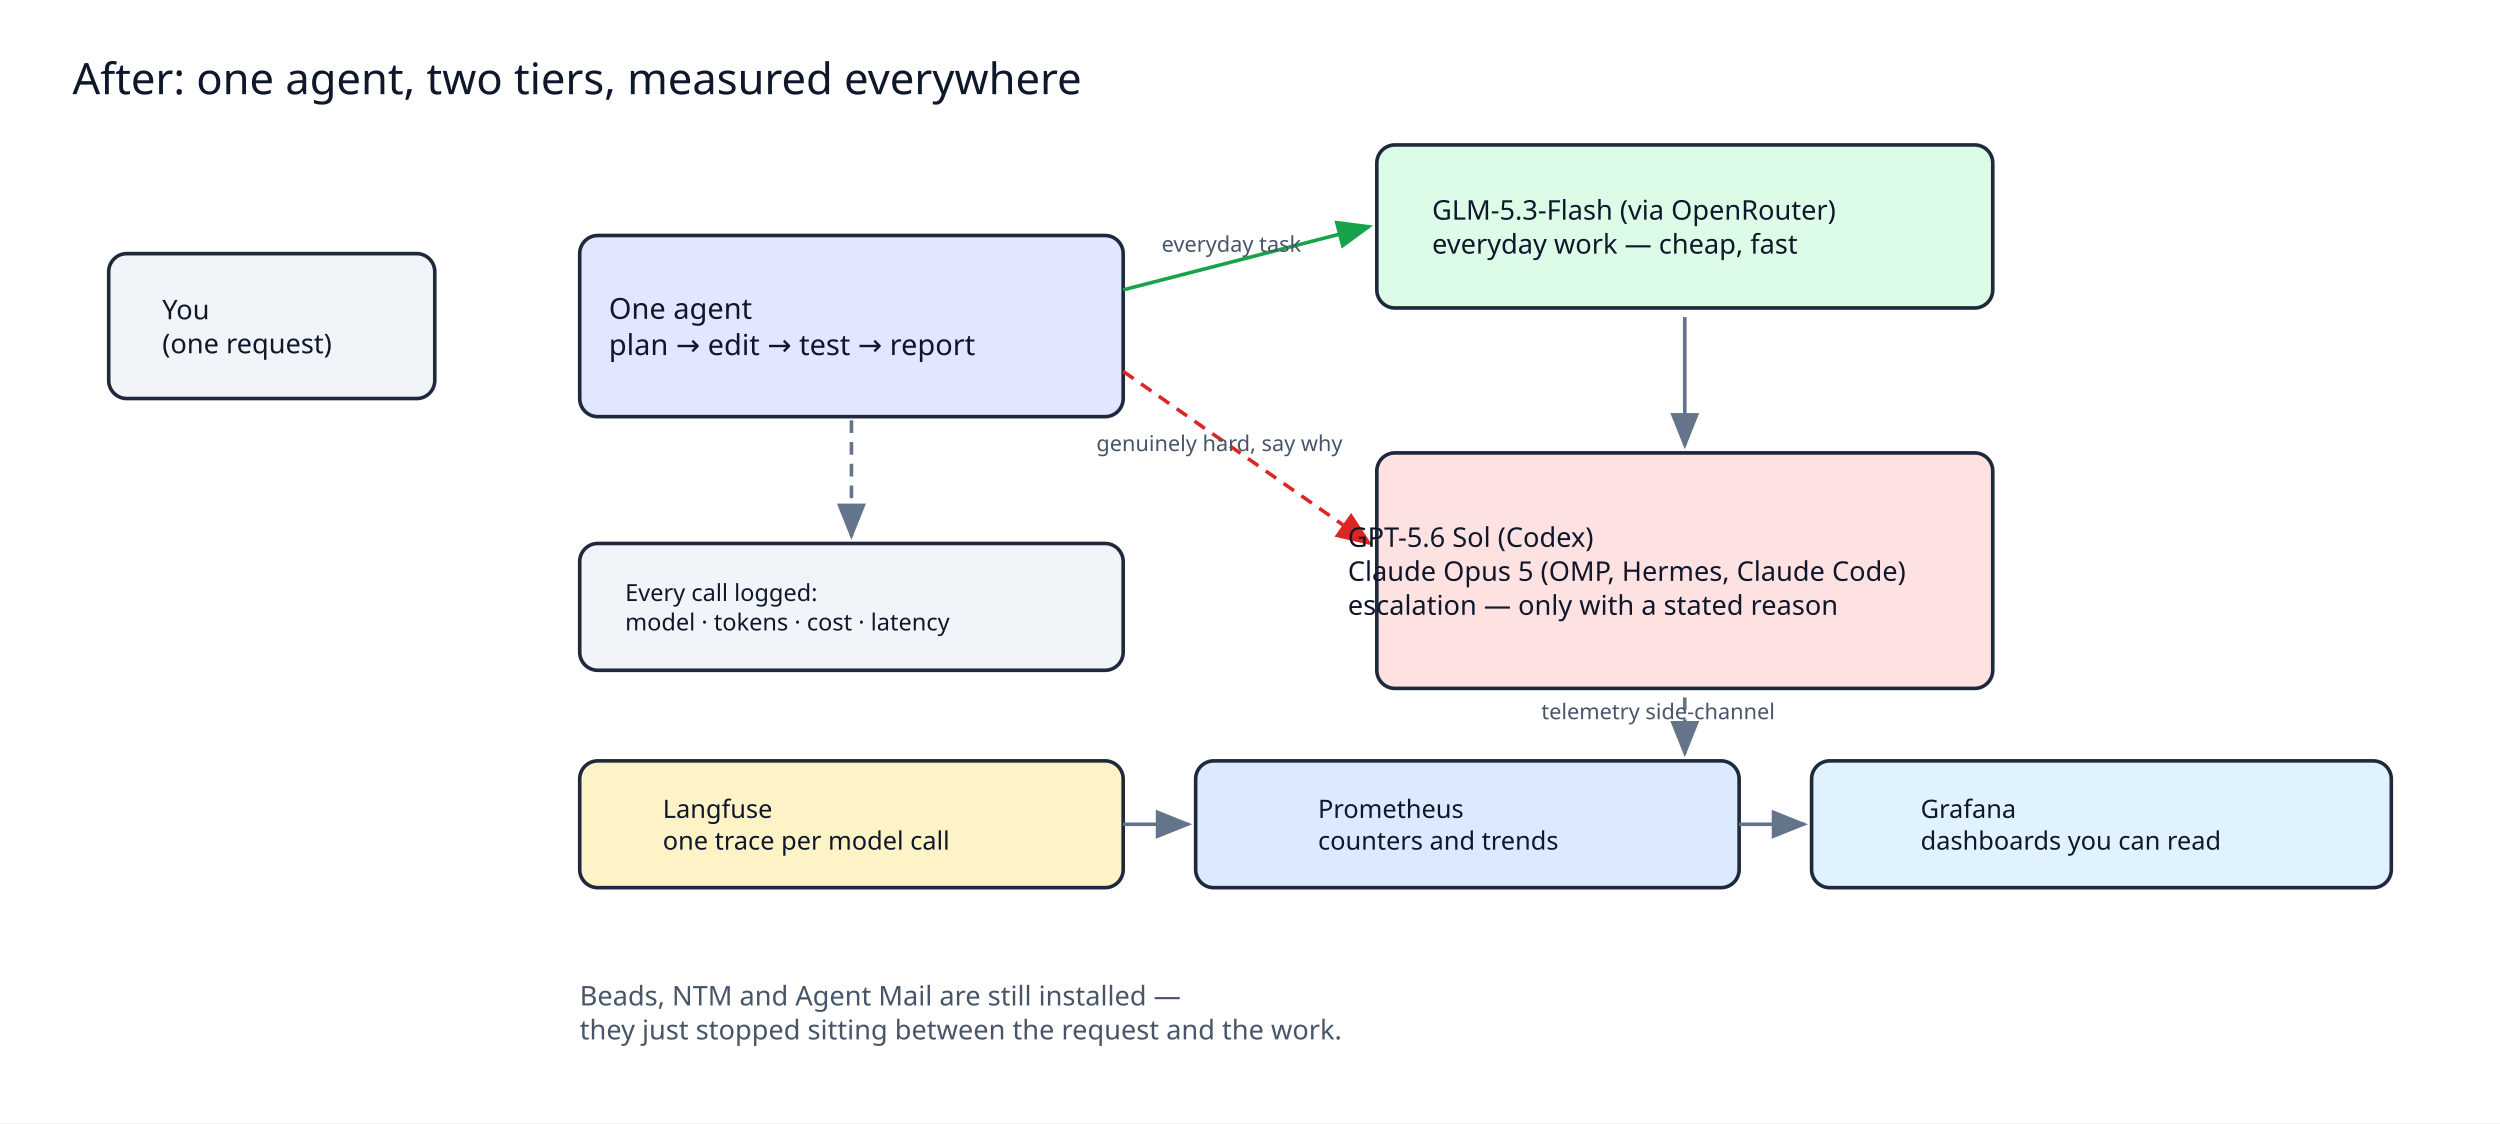
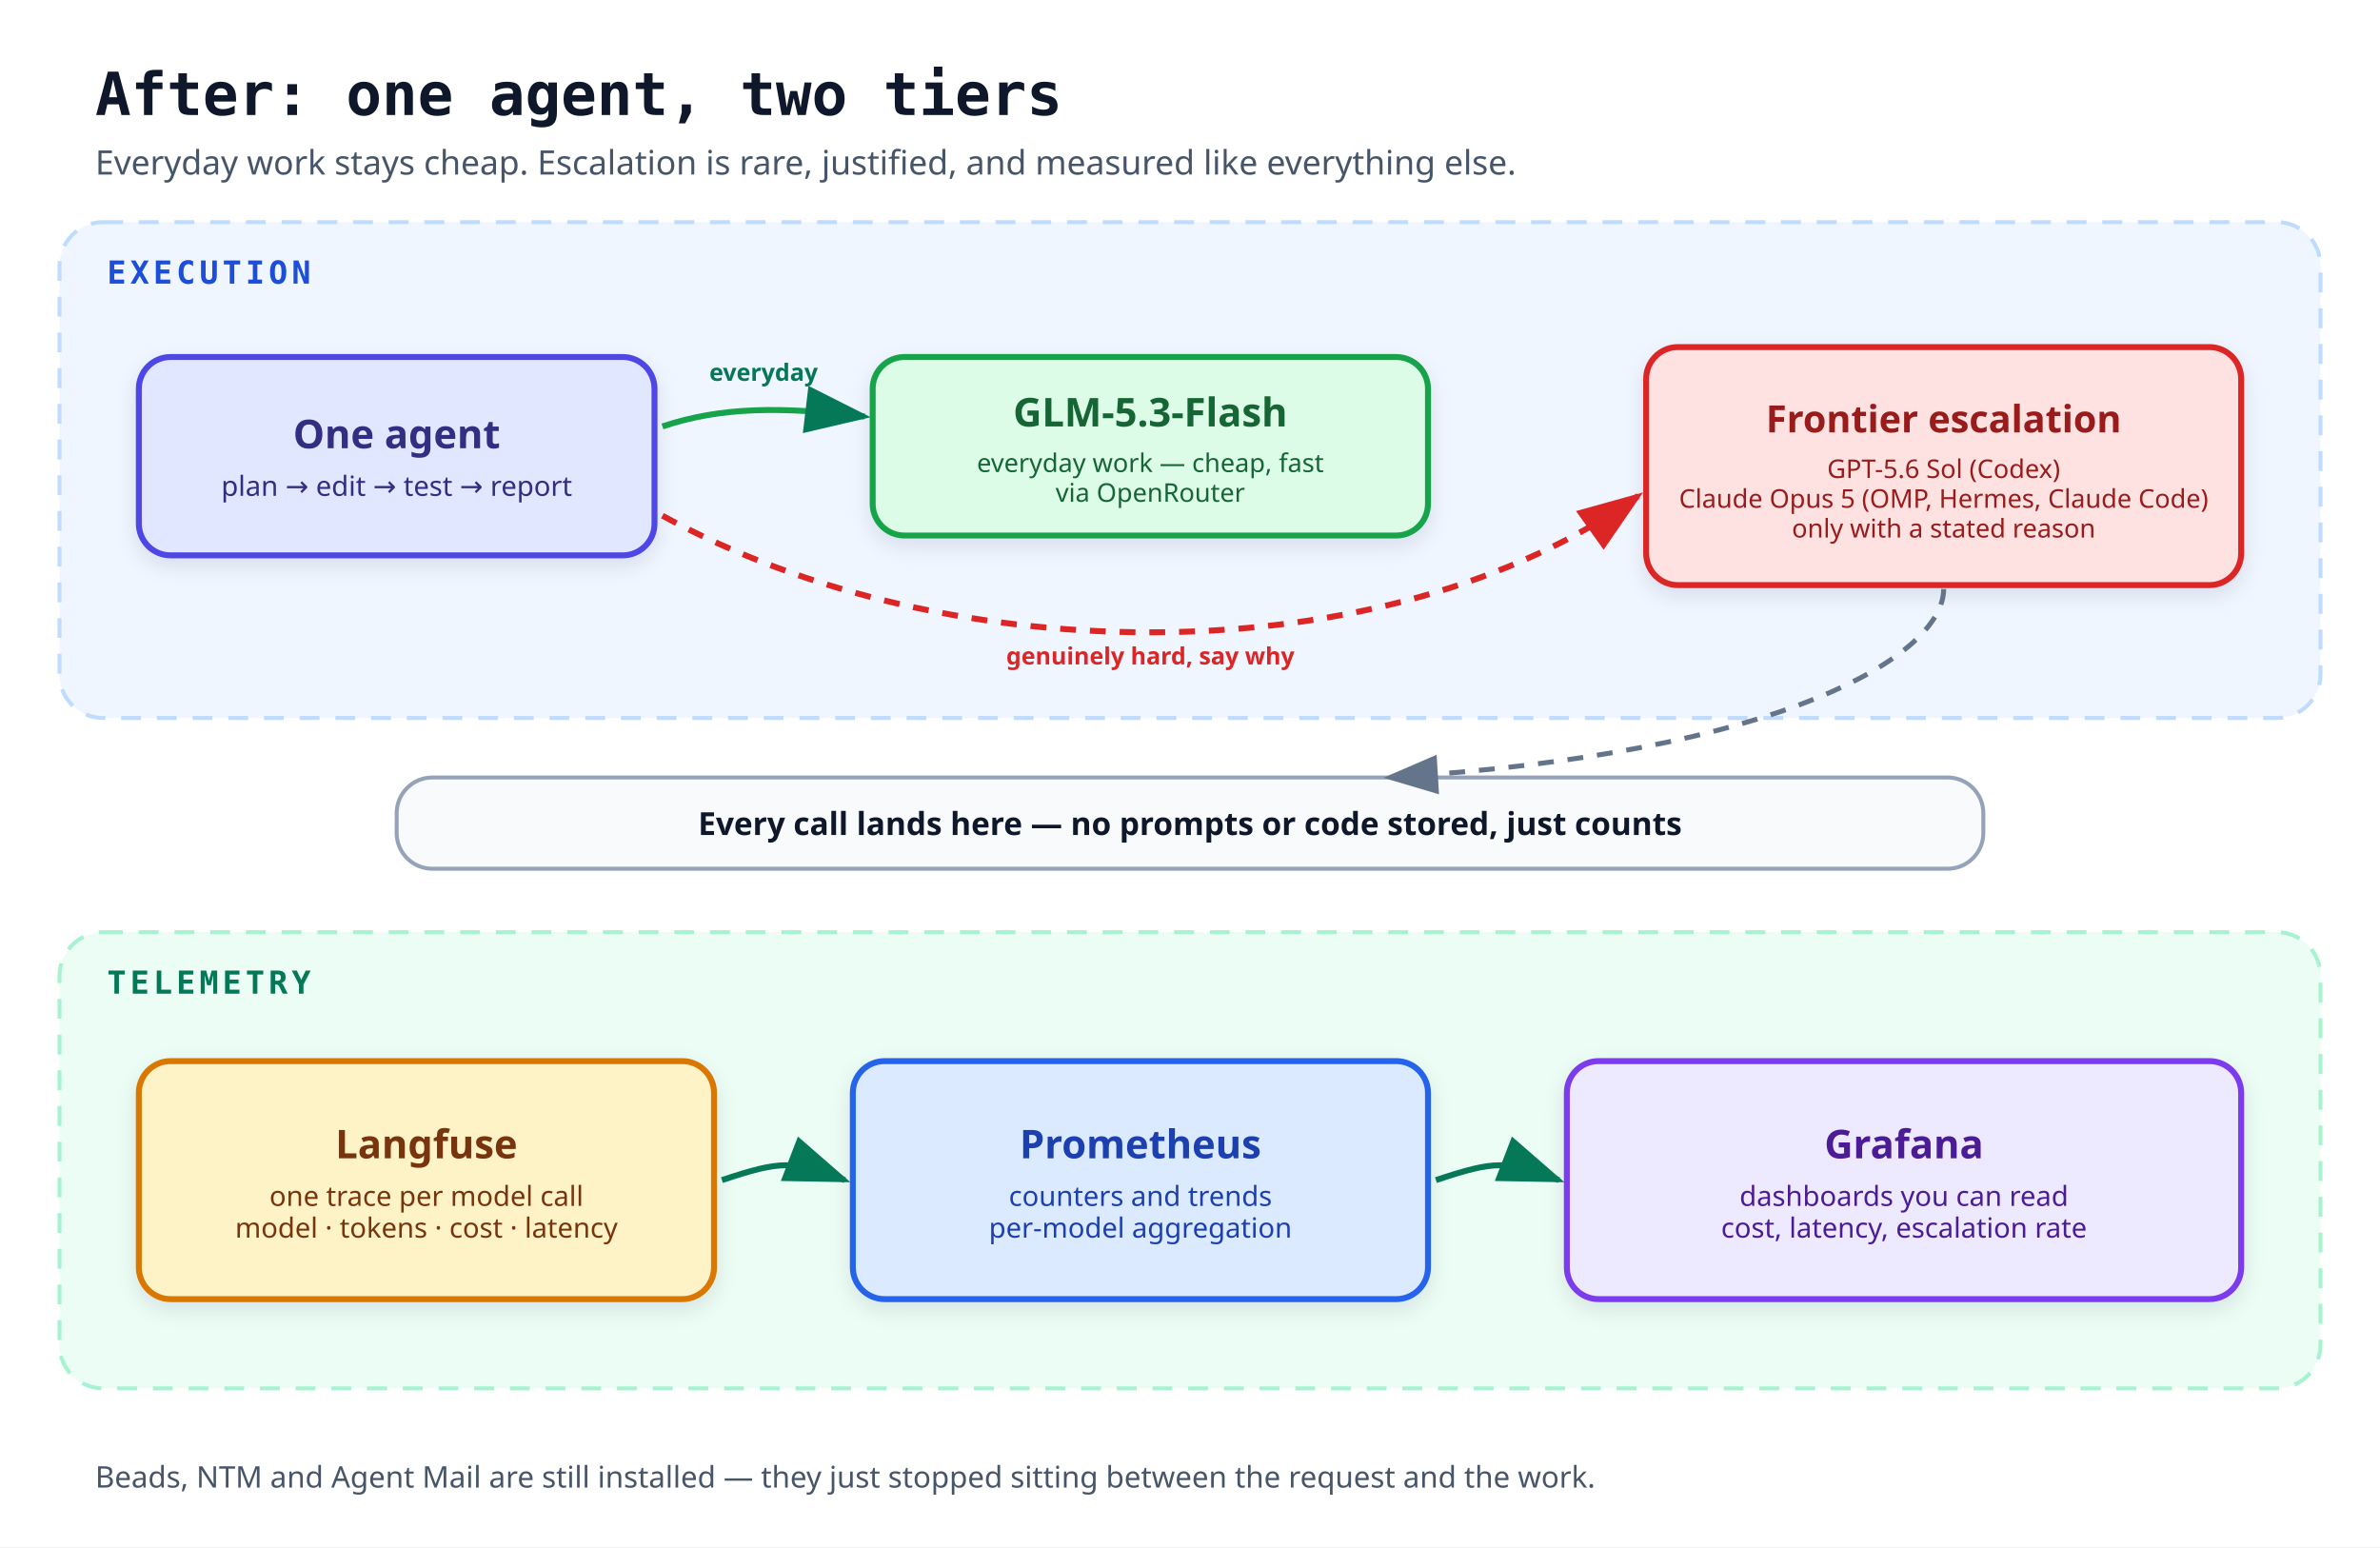
- <svg xmlns="http://www.w3.org/2000/svg" width="1380" height="620" viewBox="0 0 1380 620" font-family="ui-sans-serif, system-ui, Segoe UI, sans-serif">
-   <rect width="1380" height="620" fill="#ffffff" />
-   <marker id="ah0" markerWidth="10" markerHeight="8" refX="9" refY="4" orient="auto">
-     <path d="M0,0 L10,4 L0,8 z" fill="#16a34a" />
-   </marker>
-   <marker id="ah1" markerWidth="10" markerHeight="8" refX="9" refY="4" orient="auto">
-     <path d="M0,0 L10,4 L0,8 z" fill="#64748b" />
-   </marker>
-   <marker id="ah2" markerWidth="10" markerHeight="8" refX="9" refY="4" orient="auto">
-     <path d="M0,0 L10,4 L0,8 z" fill="#dc2626" />
-   </marker>
-   <rect x="60" y="140" width="180" height="80" rx="10" fill="#f1f5f9" stroke="#1e293b" stroke-width="2" />
-   <rect x="320" y="130" width="300" height="100" rx="10" fill="#e0e7ff" stroke="#1e293b" stroke-width="2" />
-   <rect x="760" y="80" width="340" height="90" rx="10" fill="#dcfce7" stroke="#1e293b" stroke-width="2" />
-   <rect x="760" y="250" width="340" height="130" rx="10" fill="#fee2e2" stroke="#1e293b" stroke-width="2" />
-   <rect x="320" y="300" width="300" height="70" rx="10" fill="#f1f5f9" stroke="#1e293b" stroke-width="2" />
-   <rect x="320" y="420" width="300" height="70" rx="10" fill="#fef3c7" stroke="#1e293b" stroke-width="2" />
-   <rect x="660" y="420" width="300" height="70" rx="10" fill="#dbeafe" stroke="#1e293b" stroke-width="2" />
-   <rect x="1000" y="420" width="320" height="70" rx="10" fill="#e0f2fe" stroke="#1e293b" stroke-width="2" />
-   <line x1="620" y1="160" x2="756" y2="125" stroke="#16a34a" stroke-width="2" marker-end="url(#ah0)" />
-   <line x1="620" y1="205" x2="756" y2="300" stroke="#dc2626" stroke-width="2" stroke-dasharray="7 5" marker-end="url(#ah2)" />
-   <line x1="470" y1="232" x2="470" y2="296" stroke="#64748b" stroke-width="2" stroke-dasharray="7 5" marker-end="url(#ah1)" />
-   <line x1="930" y1="175" x2="930" y2="246" stroke="#64748b" stroke-width="2" marker-end="url(#ah1)" />
-   <line x1="930" y1="385" x2="930" y2="416" stroke="#64748b" stroke-width="2" stroke-dasharray="7 5" marker-end="url(#ah1)" />
-   <line x1="620" y1="455" x2="656" y2="455" stroke="#64748b" stroke-width="2" marker-end="url(#ah1)" />
-   <line x1="960" y1="455" x2="996" y2="455" stroke="#64748b" stroke-width="2" marker-end="url(#ah1)" />
-   <text x="40" y="52" font-size="24" fill="#0f172a" text-anchor="start" xml:space="preserve">After: one agent, two tiers, measured everywhere</text>
-   <text x="89.55" y="176.25" font-size="15" fill="#0f172a" text-anchor="start" xml:space="preserve">You</text>
-   <text x="89.55" y="195.0" font-size="15" fill="#0f172a" text-anchor="start" xml:space="preserve">(one request)</text>
-   <text x="336.08" y="176.0" font-size="16" fill="#0f172a" text-anchor="start" xml:space="preserve">One agent</text>
-   <text x="336.08" y="196.0" font-size="16" fill="#0f172a" text-anchor="start" xml:space="preserve">plan → edit → test → report</text>
-   <text x="790.5" y="121.25" font-size="15" fill="#0f172a" text-anchor="start" xml:space="preserve">GLM-5.3-Flash (via OpenRouter)</text>
-   <text x="790.5" y="140.0" font-size="15" fill="#0f172a" text-anchor="start" xml:space="preserve">everyday work — cheap, fast</text>
-   <text x="744.0" y="301.875" font-size="15" fill="#0f172a" text-anchor="start" xml:space="preserve">GPT-5.6 Sol (Codex)</text>
-   <text x="744.0" y="320.625" font-size="15" fill="#0f172a" text-anchor="start" xml:space="preserve">Claude Opus 5 (OMP, Hermes, Claude Code)</text>
-   <text x="744.0" y="339.375" font-size="15" fill="#0f172a" text-anchor="start" xml:space="preserve">escalation — only with a stated reason</text>
-   <text x="641.2" y="139.0" font-size="12" fill="#475569" text-anchor="start" xml:space="preserve">everyday task</text>
-   <text x="605.2" y="249.0" font-size="12" fill="#475569" text-anchor="start" xml:space="preserve">genuinely hard, say why</text>
-   <text x="345.07" y="331.75" font-size="13" fill="#0f172a" text-anchor="start" xml:space="preserve">Every call logged:</text>
-   <text x="345.07" y="348.0" font-size="13" fill="#0f172a" text-anchor="start" xml:space="preserve">model · tokens · cost · latency</text>
-   <text x="365.84" y="451.5" font-size="14" fill="#0f172a" text-anchor="start" xml:space="preserve">Langfuse</text>
-   <text x="365.84" y="469.0" font-size="14" fill="#0f172a" text-anchor="start" xml:space="preserve">one trace per model call</text>
-   <text x="727.54" y="451.5" font-size="14" fill="#0f172a" text-anchor="start" xml:space="preserve">Prometheus</text>
-   <text x="727.54" y="469.0" font-size="14" fill="#0f172a" text-anchor="start" xml:space="preserve">counters and trends</text>
-   <text x="1060.18" y="451.5" font-size="14" fill="#0f172a" text-anchor="start" xml:space="preserve">Grafana</text>
-   <text x="1060.18" y="469.0" font-size="14" fill="#0f172a" text-anchor="start" xml:space="preserve">dashboards you can read</text>
-   <text x="850.8" y="397.0" font-size="12" fill="#475569" text-anchor="start" xml:space="preserve">telemetry side-channel</text>
-   <text x="320" y="555" font-size="15" fill="#475569" text-anchor="start" xml:space="preserve">Beads, NTM and Agent Mail are still installed —</text>
-   <text x="320" y="573.75" font-size="15" fill="#475569" text-anchor="start" xml:space="preserve">they just stopped sitting between the request and the work.</text>
+ <svg xmlns="http://www.w3.org/2000/svg" width="1200" height="780" viewBox="0 0 1200 780" role="img" aria-labelledby="title desc">
+   <defs>
+     <marker id="arr-blue" markerWidth="12" markerHeight="12" refX="10" refY="4" orient="auto">
+       <path d="M0 0 L0 8 L11 4 Z" fill="#2563eb" />
+     </marker>
+     <marker id="arr-red" markerWidth="12" markerHeight="12" refX="10" refY="4" orient="auto">
+       <path d="M0 0 L0 8 L11 4 Z" fill="#dc2626" />
+     </marker>
+     <marker id="arr-green" markerWidth="12" markerHeight="12" refX="10" refY="4" orient="auto">
+       <path d="M0 0 L0 8 L11 4 Z" fill="#047857" />
+     </marker>
+     <marker id="arr-slate" markerWidth="12" markerHeight="12" refX="10" refY="4" orient="auto">
+       <path d="M0 0 L0 8 L11 4 Z" fill="#64748b" />
+     </marker>
+     <marker id="arr-amber" markerWidth="12" markerHeight="12" refX="10" refY="4" orient="auto">
+       <path d="M0 0 L0 8 L11 4 Z" fill="#d97706" />
+     </marker>
+     <filter id="shadow" x="-20%" y="-20%" width="140%" height="140%">
+       <feDropShadow dx="0" dy="4" stdDeviation="5" flood-color="#0f172a" flood-opacity="0.10" />
+     </filter>
+   </defs>
+   <rect width="1200" height="780" fill="#ffffff" />
+   <text x="48" y="58" fill="#0f172a" font-family="ui-monospace,SFMono-Regular,Menlo,monospace" font-size="30" font-weight="700">After: one agent, two tiers</text>
+   <text x="48" y="88" fill="#475569" font-family="ui-sans-serif,system-ui,sans-serif" font-size="17">Everyday work stays cheap. Escalation is rare, justified, and measured like everything else.</text>
+   <rect x="30" y="112" width="1140" height="250" rx="22" fill="#eff6ff" stroke="#bfdbfe" stroke-width="2" stroke-dasharray="10 8" />
+   <text x="54" y="143" fill="#1d4ed8" font-family="ui-monospace,SFMono-Regular,Menlo,monospace" font-size="16" font-weight="700" letter-spacing="2">EXECUTION</text>
+   <g filter="url(#shadow)">
+     <rect x="70" y="180" width="260" height="100" rx="16" fill="#e0e7ff" stroke="#4f46e5" stroke-width="3" />
+     <text x="200.0" y="226.0" text-anchor="middle" fill="#312e81" font-family="ui-sans-serif,system-ui,sans-serif" font-size="20" font-weight="700">One agent</text>
+     <text x="200.0" y="250.0" text-anchor="middle" fill="#312e81" font-family="ui-sans-serif,system-ui,sans-serif" font-size="14">plan → edit → test → report</text>
+   </g>
+   <g filter="url(#shadow)">
+     <rect x="440" y="180" width="280" height="90" rx="16" fill="#dcfce7" stroke="#16a34a" stroke-width="3" />
+     <text x="580.0" y="215.0" text-anchor="middle" fill="#166534" font-family="ui-sans-serif,system-ui,sans-serif" font-size="20" font-weight="700">GLM-5.3-Flash</text>
+     <text x="580.0" y="238.0" text-anchor="middle" fill="#166534" font-family="ui-sans-serif,system-ui,sans-serif" font-size="13">everyday work — cheap, fast</text>
+     <text x="580.0" y="253.0" text-anchor="middle" fill="#166534" font-family="ui-sans-serif,system-ui,sans-serif" font-size="13">via OpenRouter</text>
+   </g>
+   <g filter="url(#shadow)">
+     <rect x="830" y="175" width="300" height="120" rx="16" fill="#fee2e2" stroke="#dc2626" stroke-width="3" />
+     <text x="980.0" y="218.0" text-anchor="middle" fill="#991b1b" font-family="ui-sans-serif,system-ui,sans-serif" font-size="19" font-weight="700">Frontier escalation</text>
+     <text x="980.0" y="241.0" text-anchor="middle" fill="#991b1b" font-family="ui-sans-serif,system-ui,sans-serif" font-size="13">GPT-5.6 Sol (Codex)</text>
+     <text x="980.0" y="256.0" text-anchor="middle" fill="#991b1b" font-family="ui-sans-serif,system-ui,sans-serif" font-size="13">Claude Opus 5 (OMP, Hermes, Claude Code)</text>
+     <text x="980.0" y="271.0" text-anchor="middle" fill="#991b1b" font-family="ui-sans-serif,system-ui,sans-serif" font-size="13">only with a stated reason</text>
+   </g>
+   <path d="M334 215 C364 205 394 205 436 210" fill="none" stroke="#16a34a" stroke-width="3" marker-end="url(#arr-green)" />
+   <text x="385" y="192" fill="#047857" font-family="ui-sans-serif,system-ui,sans-serif" font-size="12" font-weight="600" text-anchor="middle">everyday</text>
+   <path d="M334 260 C480 340 700 340 826 250" fill="none" stroke="#dc2626" stroke-width="3" stroke-dasharray="8 7" marker-end="url(#arr-red)" />
+   <text x="580" y="335" fill="#dc2626" font-family="ui-sans-serif,system-ui,sans-serif" font-size="12" font-weight="600" text-anchor="middle">genuinely hard, say why</text>
+   <rect x="200" y="392" width="800" height="46" rx="18" fill="#f8fafc" stroke="#94a3b8" stroke-width="2" />
+   <text x="600" y="421" text-anchor="middle" fill="#0f172a" font-family="ui-sans-serif,system-ui,sans-serif" font-size="16" font-weight="700">Every call lands here — no prompts or code stored, just counts</text>
+   <path d="M980 297 C980 330 900 380 700 392" fill="none" stroke="#64748b" stroke-width="2.5" stroke-dasharray="8 7" marker-end="url(#arr-slate)" />
+   <rect x="30" y="470" width="1140" height="230" rx="22" fill="#ecfdf5" stroke="#a7f3d0" stroke-width="2" stroke-dasharray="10 8" />
+   <text x="54" y="501" fill="#047857" font-family="ui-monospace,SFMono-Regular,Menlo,monospace" font-size="16" font-weight="700" letter-spacing="2">TELEMETRY</text>
+   <g filter="url(#shadow)">
+     <rect x="70" y="535" width="290" height="120" rx="16" fill="#fef3c7" stroke="#d97706" stroke-width="3" />
+     <text x="215.0" y="584.0" text-anchor="middle" fill="#78350f" font-family="ui-sans-serif,system-ui,sans-serif" font-size="20" font-weight="700">Langfuse</text>
+     <text x="215.0" y="608.0" text-anchor="middle" fill="#78350f" font-family="ui-sans-serif,system-ui,sans-serif" font-size="14">one trace per model call</text>
+     <text x="215.0" y="624.0" text-anchor="middle" fill="#78350f" font-family="ui-sans-serif,system-ui,sans-serif" font-size="14">model · tokens · cost · latency</text>
+   </g>
+   <g filter="url(#shadow)">
+     <rect x="430" y="535" width="290" height="120" rx="16" fill="#dbeafe" stroke="#2563eb" stroke-width="3" />
+     <text x="575.0" y="584.0" text-anchor="middle" fill="#1e40af" font-family="ui-sans-serif,system-ui,sans-serif" font-size="20" font-weight="700">Prometheus</text>
+     <text x="575.0" y="608.0" text-anchor="middle" fill="#1e40af" font-family="ui-sans-serif,system-ui,sans-serif" font-size="14">counters and trends</text>
+     <text x="575.0" y="624.0" text-anchor="middle" fill="#1e40af" font-family="ui-sans-serif,system-ui,sans-serif" font-size="14">per-model aggregation</text>
+   </g>
+   <g filter="url(#shadow)">
+     <rect x="790" y="535" width="340" height="120" rx="16" fill="#ede9fe" stroke="#7c3aed" stroke-width="3" />
+     <text x="960.0" y="584.0" text-anchor="middle" fill="#4c1d95" font-family="ui-sans-serif,system-ui,sans-serif" font-size="20" font-weight="700">Grafana</text>
+     <text x="960.0" y="608.0" text-anchor="middle" fill="#4c1d95" font-family="ui-sans-serif,system-ui,sans-serif" font-size="14">dashboards you can read</text>
+     <text x="960.0" y="624.0" text-anchor="middle" fill="#4c1d95" font-family="ui-sans-serif,system-ui,sans-serif" font-size="14">cost, latency, escalation rate</text>
+   </g>
+   <path d="M364 595 C394 585 400 585 426 595" fill="none" stroke="#047857" stroke-width="3" marker-end="url(#arr-green)" />
+   <path d="M724 595 C754 585 760 585 786 595" fill="none" stroke="#047857" stroke-width="3" marker-end="url(#arr-green)" />
+   <text x="48" y="750" fill="#475569" font-family="ui-sans-serif,system-ui,sans-serif" font-size="15">Beads, NTM and Agent Mail are still installed — they just stopped sitting between the request and the work.</text>
</svg>
